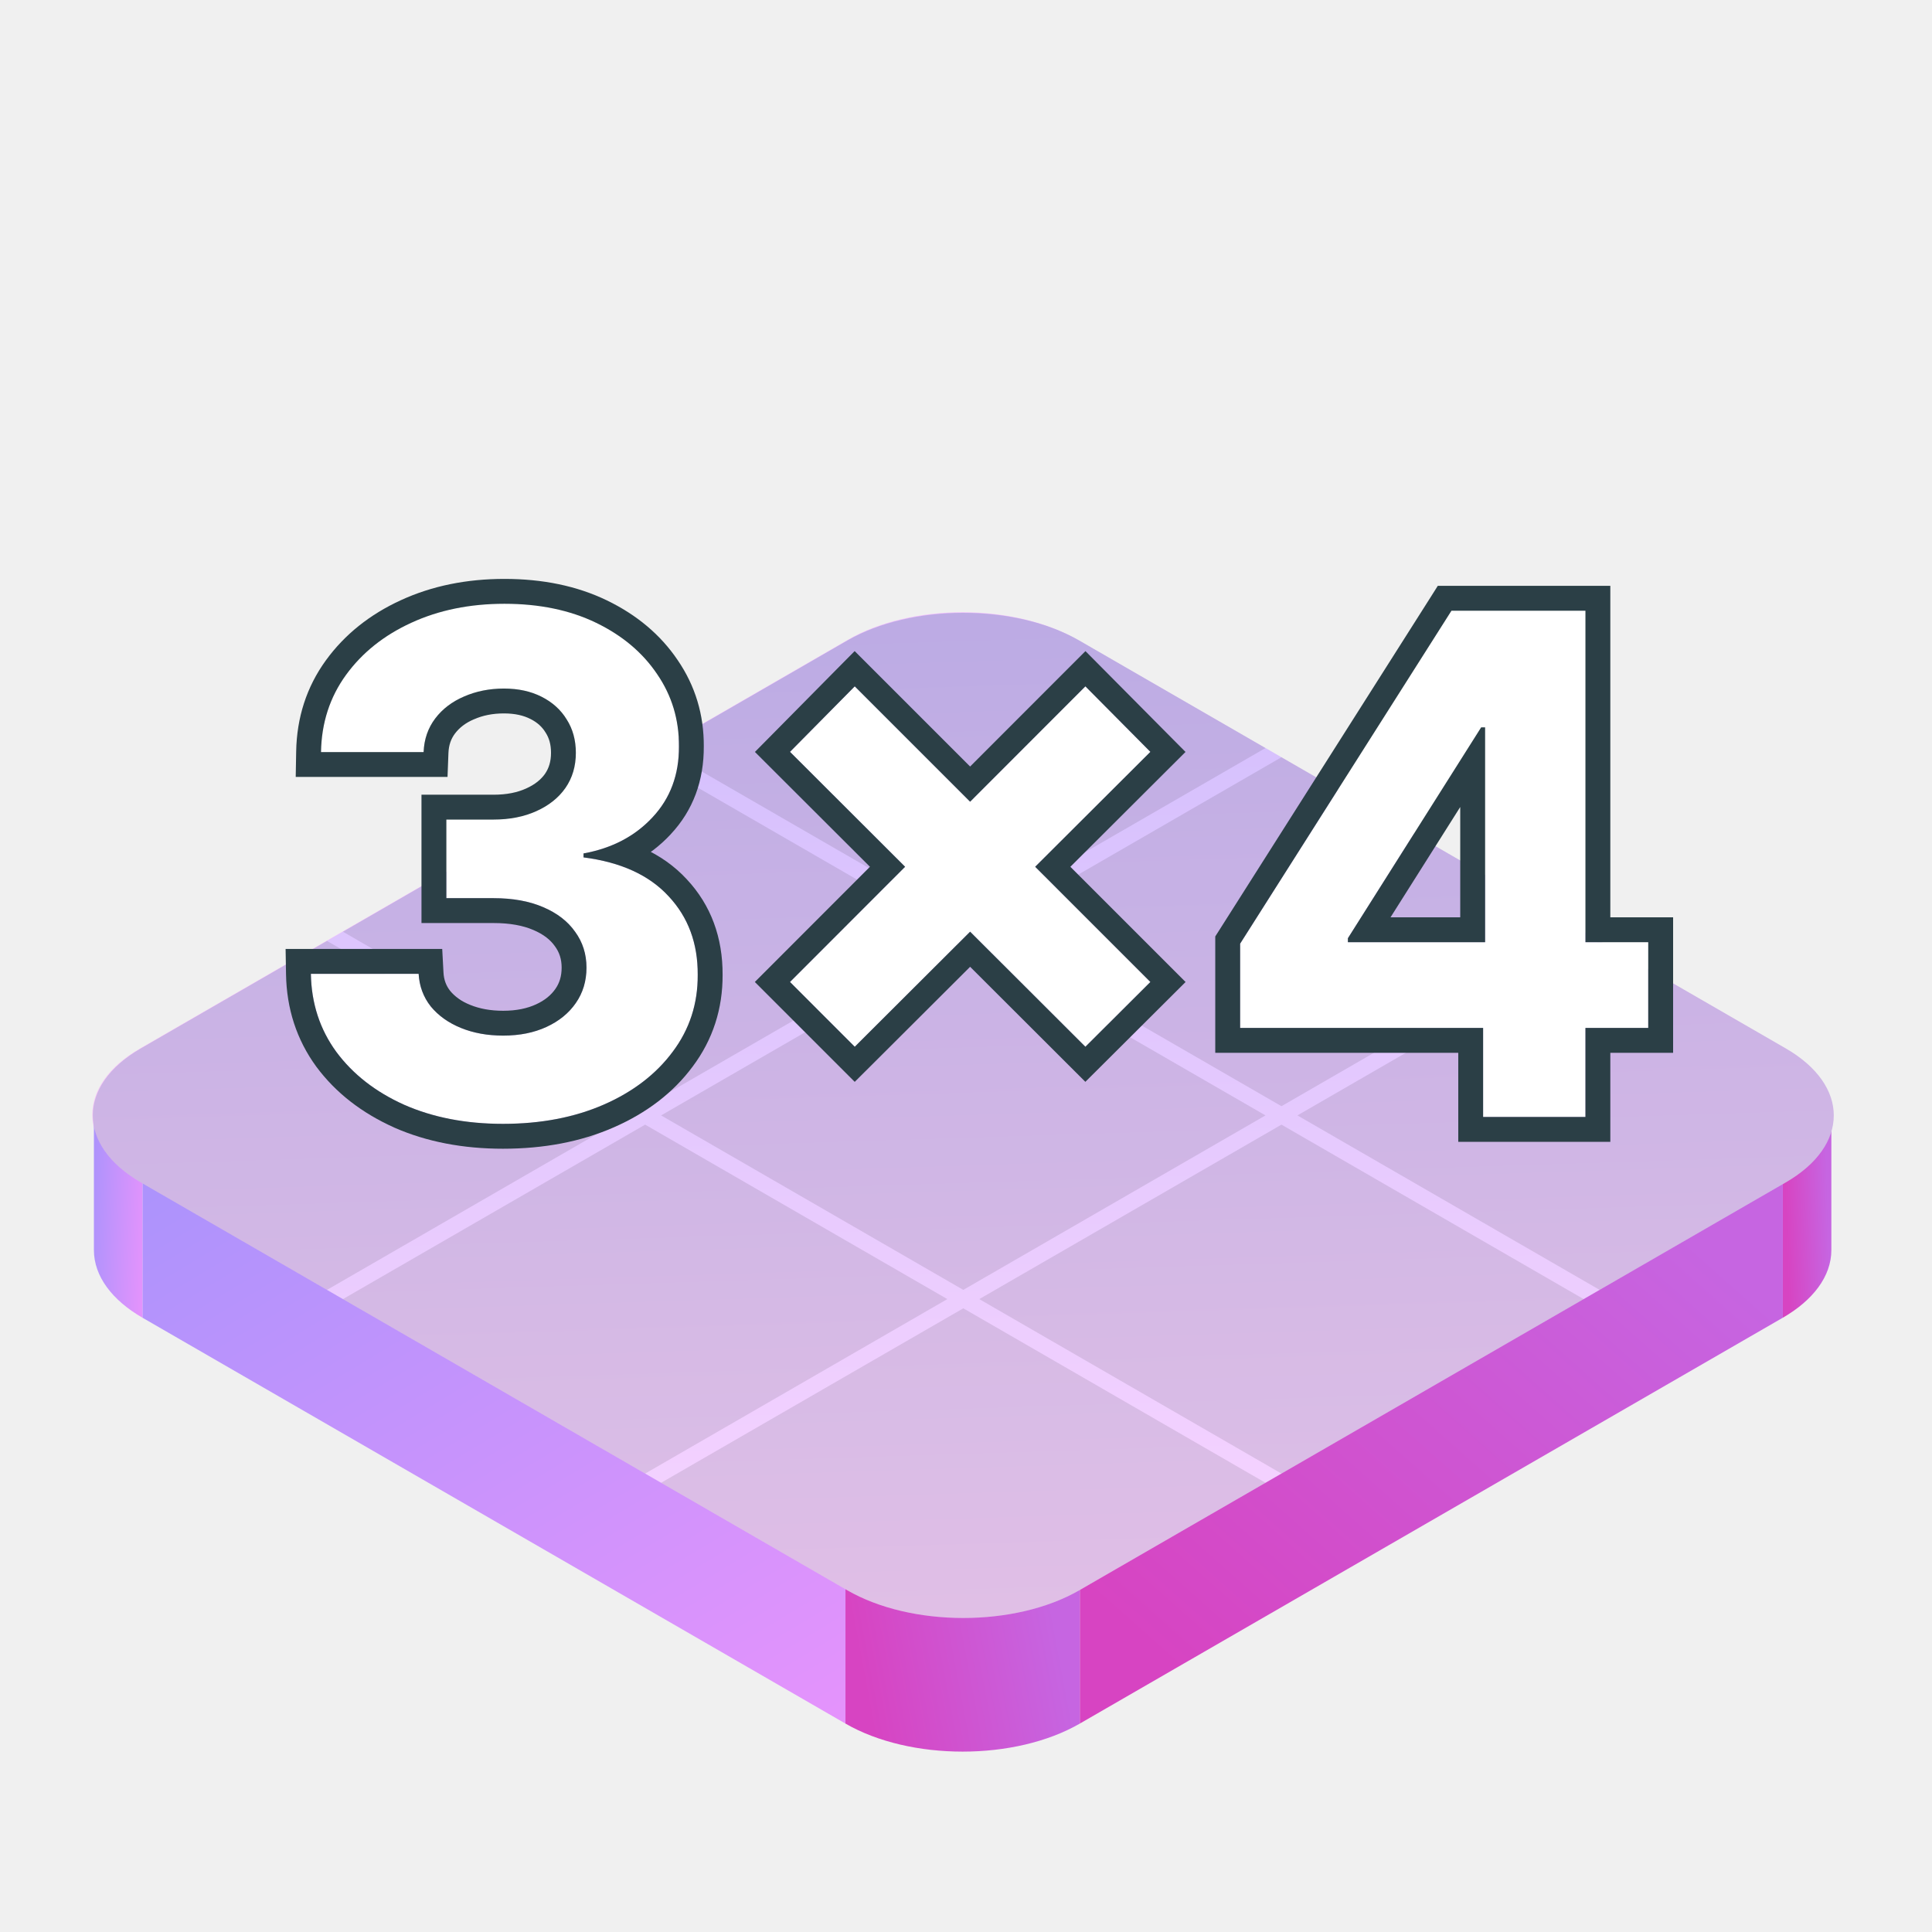
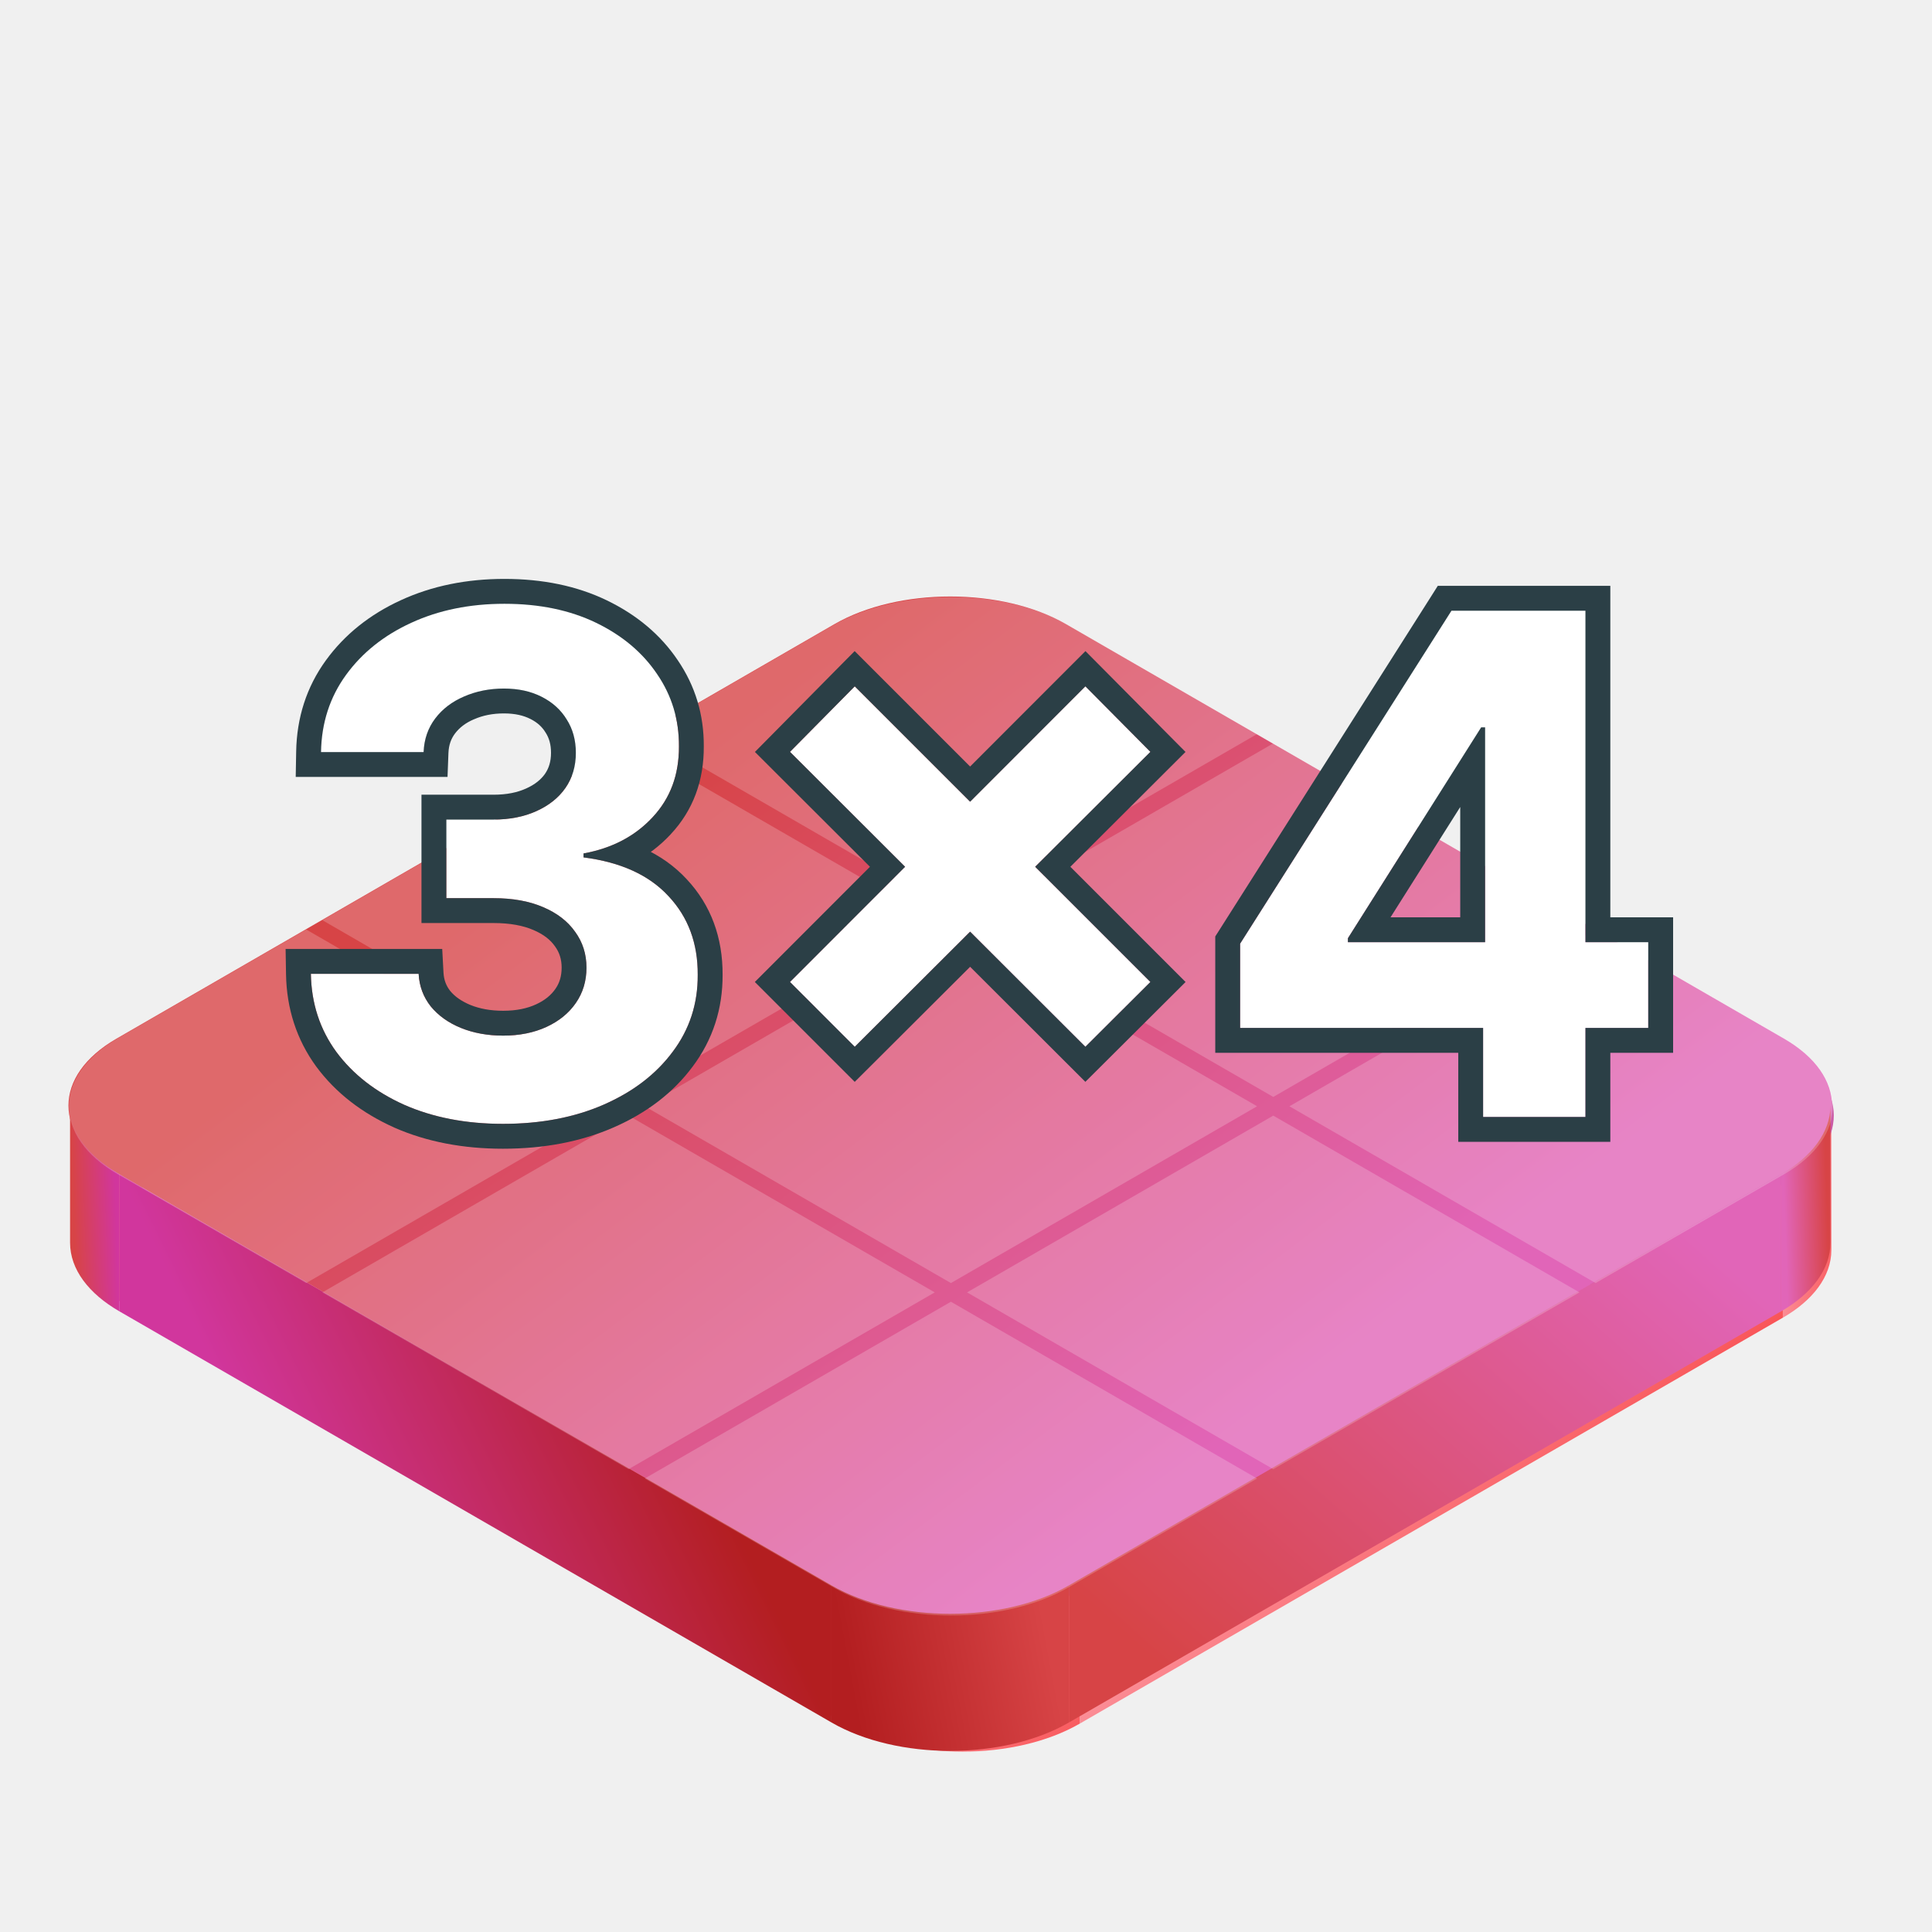
<svg xmlns="http://www.w3.org/2000/svg" width="64" height="64" viewBox="0 0 64 64" fill="none">
  <rect width="35.855" height="35.855" rx="4.378" transform="matrix(0.866025 0.5 -0.866025 0.5 31.8887 19)" fill="url(#paint0_linear_2025_1174)" />
  <rect width="26.891" height="4.482" transform="matrix(0.866025 0.5 0 1 4.71851 39.1685)" fill="url(#paint1_linear_2025_1174)" />
  <rect width="26.891" height="4.482" transform="matrix(0.866025 -0.5 0 1 35.7698 52.6143)" fill="url(#paint2_linear_2025_1174)" />
  <path d="M3.111 36.928C3.111 37.803 3.725 38.595 4.719 39.169V43.651C3.725 43.077 3.111 42.285 3.111 41.41V36.928Z" fill="url(#paint3_linear_2025_1174)" />
  <path d="M28.007 52.614C30.151 53.852 33.626 53.852 35.77 52.614V57.096C33.626 58.334 30.151 58.334 28.007 57.096V52.614Z" fill="url(#paint4_linear_2025_1174)" />
  <path d="M60.666 36.928C60.666 37.803 60.052 38.595 59.059 39.169V43.651C60.052 43.077 60.666 42.285 60.666 41.41V36.928Z" fill="url(#paint5_linear_2025_1174)" />
  <g clip-path="url(#clip0_2025_1174)">
    <rect width="35.899" height="35.899" rx="4.442" transform="matrix(0.866025 0.5 -0.866025 0.5 31.9104 19)" fill="url(#paint6_linear_2025_1174)" />
    <rect width="11.559" height="11.559" transform="matrix(0.866025 0.5 -0.866025 0.5 31.9104 19)" fill="black" fill-opacity="0.1" />
    <rect width="11.559" height="11.559" transform="matrix(0.866025 0.5 -0.866025 0.5 21.3711 25.085)" fill="black" fill-opacity="0.1" />
    <rect width="11.559" height="11.559" transform="matrix(0.866025 0.5 -0.866025 0.5 21.3711 37.2549)" fill="black" fill-opacity="0.1" />
    <rect width="11.559" height="11.559" transform="matrix(0.866025 0.5 -0.866025 0.5 42.45 25.085)" fill="black" fill-opacity="0.1" />
    <rect width="11.559" height="11.559" transform="matrix(0.866025 0.5 -0.866025 0.5 42.45 37.2549)" fill="black" fill-opacity="0.1" />
    <rect width="11.559" height="11.559" transform="matrix(0.866025 0.5 -0.866025 0.5 52.9893 31.1699)" fill="black" fill-opacity="0.1" />
    <rect width="11.559" height="11.559" transform="matrix(0.866025 0.5 -0.866025 0.5 10.8315 31.1699)" fill="black" fill-opacity="0.1" />
    <rect width="11.559" height="11.559" transform="matrix(0.866025 0.5 -0.866025 0.5 31.9104 43.3398)" fill="black" fill-opacity="0.1" />
    <rect width="11.559" height="11.559" transform="matrix(0.866025 0.5 -0.866025 0.5 31.9104 31.1699)" fill="black" fill-opacity="0.1" />
  </g>
-   <mask id="path-17-outside-1_2025_1174" maskUnits="userSpaceOnUse" x="9" y="19" width="47" height="20" fill="black">
+   <rect width="36.328" height="36.328" rx="4.436" transform="matrix(0.866025 0.5 -0.866025 0.5 31.478 18.4604)" fill="url(#paint7_linear_2025_1174)" />
+   <rect width="27.246" height="4.541" transform="matrix(0.866025 0.5 0 1 3.94922 38.8955)" fill="url(#paint8_linear_2025_1174)" />
+   <rect width="27.246" height="4.541" transform="matrix(0.866025 -0.5 0 1 35.4104 52.5186)" fill="url(#paint9_linear_2025_1174)" />
+   <path d="M2.321 36.625C2.321 37.512 2.943 38.314 3.95 38.895V43.437C2.943 42.855 2.321 42.053 2.321 41.166V36.625Z" fill="url(#paint10_linear_2025_1174)" />
+   <path d="M27.545 52.519C29.717 53.773 33.239 53.773 35.41 52.519V57.06C33.239 58.314 29.717 58.314 27.545 57.06V52.519Z" fill="url(#paint11_linear_2025_1174)" />
+   <path d="M60.636 36.625C60.636 37.512 60.013 38.314 59.007 38.895V43.437C60.013 42.855 60.636 42.053 60.636 41.166V36.625Z" fill="url(#paint12_linear_2025_1174)" />
+   <g clip-path="url(#clip1_2025_1174)">
+     <rect width="11.712" height="11.712" transform="matrix(0.866025 0.5 -0.866025 0.5 31.5 18.4604)" fill="white" fill-opacity="0.2" />
+     <rect width="11.712" height="11.712" transform="matrix(0.866025 0.5 -0.866025 0.5 20.8213 24.626)" fill="white" fill-opacity="0.2" />
+     <rect width="11.712" height="11.712" transform="matrix(0.866025 0.5 -0.866025 0.5 20.8215 36.9561)" fill="white" fill-opacity="0.2" />
+     <rect width="11.712" height="11.712" transform="matrix(0.866025 0.5 -0.866025 0.5 42.1785 24.6255)" fill="white" fill-opacity="0.2" />
+     <rect width="11.712" height="11.712" transform="matrix(0.866025 0.5 -0.866025 0.5 42.1785 36.9561)" fill="white" fill-opacity="0.2" />
+     <rect width="11.712" height="11.712" transform="matrix(0.866025 0.5 -0.866025 0.5 52.8569 30.791)" fill="white" fill-opacity="0.2" />
+     <rect width="11.712" height="11.712" transform="matrix(0.866025 0.5 -0.866025 0.5 10.1428 30.791)" fill="white" fill-opacity="0.2" />
+     <rect width="11.712" height="11.712" transform="matrix(0.866025 0.5 -0.866025 0.5 31.5 43.1216)" fill="white" fill-opacity="0.2" />
+     <rect width="11.712" height="11.712" transform="matrix(0.866025 0.5 -0.866025 0.5 31.5 30.791)" fill="white" fill-opacity="0.2" />
+   </g>
+   <mask id="path-33-outside-1_2025_1174" maskUnits="userSpaceOnUse" x="9" y="19" width="47" height="20" fill="black">
    <rect fill="white" x="9" y="19" width="47" height="20" />
    <path d="M16.661 37.229C15.438 37.229 14.349 37.019 13.393 36.599C12.444 36.173 11.693 35.589 11.142 34.846C10.596 34.099 10.315 33.236 10.298 32.259H13.868C13.89 32.668 14.024 33.029 14.27 33.34C14.521 33.645 14.854 33.883 15.269 34.052C15.684 34.221 16.15 34.306 16.669 34.306C17.209 34.306 17.687 34.21 18.102 34.019C18.517 33.828 18.842 33.564 19.076 33.225C19.311 32.887 19.428 32.496 19.428 32.054C19.428 31.607 19.303 31.211 19.052 30.867C18.806 30.517 18.451 30.244 17.987 30.048C17.529 29.851 16.983 29.753 16.349 29.753H14.786V27.149H16.349C16.884 27.149 17.357 27.056 17.766 26.871C18.181 26.685 18.503 26.429 18.732 26.101C18.962 25.768 19.076 25.381 19.076 24.938C19.076 24.518 18.975 24.149 18.773 23.833C18.577 23.511 18.298 23.26 17.938 23.079C17.583 22.899 17.168 22.809 16.694 22.809C16.213 22.809 15.774 22.897 15.375 23.071C14.977 23.241 14.657 23.483 14.417 23.8C14.177 24.117 14.049 24.488 14.032 24.914H10.634C10.65 23.948 10.926 23.096 11.461 22.359C11.996 21.622 12.717 21.046 13.623 20.631C14.534 20.211 15.563 20.001 16.71 20.001C17.867 20.001 18.88 20.211 19.748 20.631C20.616 21.052 21.29 21.619 21.77 22.334C22.256 23.044 22.496 23.841 22.491 24.725C22.496 25.664 22.204 26.448 21.615 27.076C21.031 27.703 20.269 28.102 19.33 28.271V28.402C20.564 28.56 21.503 28.989 22.147 29.688C22.797 30.381 23.119 31.249 23.113 32.292C23.119 33.247 22.843 34.096 22.286 34.838C21.735 35.581 20.973 36.165 20.002 36.591C19.03 37.016 17.916 37.229 16.661 37.229ZM35.955 34.675L26.17 24.906L28.315 22.736L38.108 32.529L35.955 34.675ZM28.315 34.675L26.17 32.529L35.955 22.736L38.108 24.906L28.315 34.675ZM41.081 34.052V31.26L48.082 20.23H50.489V24.095H49.065L44.651 31.08V31.211H54.6V34.052H41.081ZM49.13 37V33.2L49.196 31.964V20.23H52.52V37H49.13Z" />
  </mask>
  <path d="M16.661 37.229C15.438 37.229 14.349 37.019 13.393 36.599C12.444 36.173 11.693 35.589 11.142 34.846C10.596 34.099 10.315 33.236 10.298 32.259H13.868C13.89 32.668 14.024 33.029 14.27 33.34C14.521 33.645 14.854 33.883 15.269 34.052C15.684 34.221 16.15 34.306 16.669 34.306C17.209 34.306 17.687 34.21 18.102 34.019C18.517 33.828 18.842 33.564 19.076 33.225C19.311 32.887 19.428 32.496 19.428 32.054C19.428 31.607 19.303 31.211 19.052 30.867C18.806 30.517 18.451 30.244 17.987 30.048C17.529 29.851 16.983 29.753 16.349 29.753H14.786V27.149H16.349C16.884 27.149 17.357 27.056 17.766 26.871C18.181 26.685 18.503 26.429 18.732 26.101C18.962 25.768 19.076 25.381 19.076 24.938C19.076 24.518 18.975 24.149 18.773 23.833C18.577 23.511 18.298 23.26 17.938 23.079C17.583 22.899 17.168 22.809 16.694 22.809C16.213 22.809 15.774 22.897 15.375 23.071C14.977 23.241 14.657 23.483 14.417 23.8C14.177 24.117 14.049 24.488 14.032 24.914H10.634C10.65 23.948 10.926 23.096 11.461 22.359C11.996 21.622 12.717 21.046 13.623 20.631C14.534 20.211 15.563 20.001 16.71 20.001C17.867 20.001 18.88 20.211 19.748 20.631C20.616 21.052 21.29 21.619 21.77 22.334C22.256 23.044 22.496 23.841 22.491 24.725C22.496 25.664 22.204 26.448 21.615 27.076C21.031 27.703 20.269 28.102 19.33 28.271V28.402C20.564 28.56 21.503 28.989 22.147 29.688C22.797 30.381 23.119 31.249 23.113 32.292C23.119 33.247 22.843 34.096 22.286 34.838C21.735 35.581 20.973 36.165 20.002 36.591C19.03 37.016 17.916 37.229 16.661 37.229ZM35.955 34.675L26.17 24.906L28.315 22.736L38.108 32.529L35.955 34.675ZM28.315 34.675L26.17 32.529L35.955 22.736L38.108 24.906L28.315 34.675ZM41.081 34.052V31.26L48.082 20.23H50.489V24.095H49.065L44.651 31.08V31.211H54.6V34.052H41.081ZM49.13 37V33.2L49.196 31.964V20.23H52.52V37H49.13Z" fill="white" />
-   <path d="M13.393 36.599L13.057 37.35L13.062 37.353L13.393 36.599ZM11.142 34.846L10.476 35.332L10.48 35.337L11.142 34.846ZM10.298 32.259V31.435H9.461L9.475 32.273L10.298 32.259ZM13.868 32.259L14.691 32.215L14.649 31.435H13.868V32.259ZM14.27 33.34L13.623 33.85L13.628 33.856L13.633 33.862L14.27 33.34ZM15.269 34.052L14.958 34.815L14.958 34.815L15.269 34.052ZM18.102 34.019L17.757 33.271L17.757 33.271L18.102 34.019ZM19.076 33.225L19.753 33.694L19.753 33.694L19.076 33.225ZM19.052 30.867L18.378 31.34L18.382 31.346L18.387 31.352L19.052 30.867ZM17.987 30.048L17.663 30.805L17.666 30.806L17.987 30.048ZM14.786 29.753H13.962V30.577H14.786V29.753ZM14.786 27.149V26.326H13.962V27.149H14.786ZM17.766 26.871L17.43 26.119L17.426 26.121L17.766 26.871ZM18.732 26.101L19.407 26.573L19.411 26.568L18.732 26.101ZM18.773 23.833L18.07 24.262L18.075 24.269L18.079 24.276L18.773 23.833ZM17.938 23.079L17.565 23.814L17.57 23.816L17.938 23.079ZM15.375 23.071L15.697 23.829L15.706 23.826L15.375 23.071ZM14.417 23.8L15.073 24.298L15.073 24.298L14.417 23.8ZM14.032 24.914V25.737H14.825L14.855 24.945L14.032 24.914ZM10.634 24.914L9.811 24.9L9.796 25.737H10.634V24.914ZM11.461 22.359L12.127 22.843L12.127 22.843L11.461 22.359ZM13.623 20.631L13.966 21.38L13.968 21.379L13.623 20.631ZM19.748 20.631L20.107 19.89L20.107 19.89L19.748 20.631ZM21.77 22.334L21.087 22.794L21.091 22.8L21.77 22.334ZM22.491 24.725L21.667 24.72L21.667 24.73L22.491 24.725ZM21.615 27.076L21.014 26.512L21.012 26.515L21.615 27.076ZM19.33 28.271L19.184 27.461L18.507 27.583V28.271H19.33ZM19.33 28.402H18.507V29.127L19.225 29.219L19.33 28.402ZM22.147 29.688L21.541 30.246L21.546 30.251L22.147 29.688ZM23.113 32.292L22.29 32.287L22.29 32.296L23.113 32.292ZM22.286 34.838L21.627 34.344L21.625 34.347L22.286 34.838ZM20.002 36.591L19.671 35.836L19.671 35.836L20.002 36.591ZM16.661 37.229V36.406C15.533 36.406 14.56 36.212 13.725 35.845L13.393 36.599L13.062 37.353C14.138 37.826 15.343 38.053 16.661 38.053V37.229ZM13.393 36.599L13.73 35.847C12.893 35.472 12.26 34.971 11.803 34.355L11.142 34.846L10.48 35.337C11.126 36.207 11.995 36.874 13.057 37.35L13.393 36.599ZM11.142 34.846L11.807 34.361C11.367 33.758 11.135 33.062 11.122 32.245L10.298 32.259L9.475 32.273C9.494 33.41 9.825 34.439 10.476 35.332L11.142 34.846ZM10.298 32.259V33.082H13.868V32.259V31.435H10.298V32.259ZM13.868 32.259L13.046 32.303C13.077 32.876 13.268 33.401 13.623 33.85L14.27 33.34L14.916 32.829C14.78 32.657 14.704 32.461 14.691 32.215L13.868 32.259ZM14.27 33.34L13.633 33.862C13.982 34.287 14.433 34.601 14.958 34.815L15.269 34.052L15.58 33.29C15.274 33.165 15.059 33.004 14.906 32.817L14.27 33.34ZM15.269 34.052L14.958 34.815C15.486 35.03 16.06 35.13 16.669 35.13V34.306V33.483C16.24 33.483 15.882 33.413 15.58 33.29L15.269 34.052ZM16.669 34.306V35.13C17.307 35.13 17.905 35.017 18.446 34.767L18.102 34.019L17.757 33.271C17.468 33.404 17.112 33.483 16.669 33.483V34.306ZM18.102 34.019L18.446 34.767C18.98 34.522 19.425 34.167 19.753 33.694L19.076 33.225L18.4 32.756C18.258 32.961 18.054 33.135 17.757 33.271L18.102 34.019ZM19.076 33.225L19.753 33.694C20.09 33.208 20.252 32.651 20.252 32.054H19.428H18.605C18.605 32.342 18.532 32.566 18.4 32.756L19.076 33.225ZM19.428 32.054H20.252C20.252 31.441 20.076 30.874 19.717 30.381L19.052 30.867L18.387 31.352C18.529 31.548 18.605 31.772 18.605 32.054H19.428ZM19.052 30.867L19.725 30.393C19.376 29.897 18.888 29.535 18.308 29.29L17.987 30.048L17.666 30.806C18.014 30.954 18.236 31.138 18.378 31.34L19.052 30.867ZM17.987 30.048L18.312 29.291C17.727 29.04 17.065 28.93 16.349 28.93V29.753V30.577C16.9 30.577 17.33 30.662 17.663 30.805L17.987 30.048ZM16.349 29.753V28.93H14.786V29.753V30.577H16.349V29.753ZM14.786 29.753H15.609V27.149H14.786H13.962V29.753H14.786ZM14.786 27.149V27.973H16.349V27.149V26.326H14.786V27.149ZM16.349 27.149V27.973C16.98 27.973 17.572 27.863 18.106 27.621L17.766 26.871L17.426 26.121C17.142 26.25 16.789 26.326 16.349 26.326V27.149ZM17.766 26.871L18.102 27.623C18.634 27.385 19.081 27.039 19.407 26.573L18.732 26.101L18.058 25.629C17.925 25.818 17.728 25.986 17.43 26.119L17.766 26.871ZM18.732 26.101L19.411 26.568C19.743 26.085 19.9 25.531 19.9 24.938H19.076H18.253C18.253 25.23 18.18 25.451 18.054 25.634L18.732 26.101ZM19.076 24.938H19.9C19.9 24.38 19.764 23.854 19.468 23.39L18.773 23.833L18.079 24.276C18.187 24.445 18.253 24.656 18.253 24.938H19.076ZM18.773 23.833L19.476 23.404C19.194 22.941 18.795 22.587 18.306 22.343L17.938 23.079L17.57 23.816C17.802 23.932 17.96 24.081 18.07 24.262L18.773 23.833ZM17.938 23.079L18.311 22.345C17.82 22.096 17.273 21.986 16.694 21.986V22.809V23.633C17.064 23.633 17.346 23.703 17.565 23.814L17.938 23.079ZM16.694 22.809V21.986C16.111 21.986 15.558 22.092 15.044 22.317L15.375 23.071L15.706 23.826C15.99 23.701 16.315 23.633 16.694 23.633V22.809ZM15.375 23.071L15.053 22.313C14.535 22.534 14.096 22.861 13.761 23.302L14.417 23.8L15.073 24.298C15.219 24.106 15.418 23.948 15.697 23.829L15.375 23.071ZM14.417 23.8L13.761 23.302C13.411 23.764 13.232 24.3 13.209 24.882L14.032 24.914L14.855 24.945C14.866 24.676 14.943 24.47 15.073 24.298L14.417 23.8ZM14.032 24.914V24.09H10.634V24.914V25.737H14.032V24.914ZM10.634 24.914L11.457 24.928C11.471 24.12 11.698 23.434 12.127 22.843L11.461 22.359L10.795 21.875C10.154 22.758 9.83 23.776 9.811 24.9L10.634 24.914ZM11.461 22.359L12.127 22.843C12.571 22.231 13.176 21.742 13.966 21.38L13.623 20.631L13.28 19.882C12.257 20.351 11.421 21.013 10.795 21.875L11.461 22.359ZM13.623 20.631L13.968 21.379C14.757 21.015 15.666 20.824 16.71 20.824V20.001V19.177C15.461 19.177 14.312 19.407 13.278 19.883L13.623 20.631ZM16.71 20.001V20.824C17.767 20.824 18.653 21.016 19.389 21.372L19.748 20.631L20.107 19.89C19.107 19.406 17.967 19.177 16.71 19.177V20.001ZM19.748 20.631L19.389 21.372C20.142 21.737 20.697 22.213 21.087 22.794L21.77 22.334L22.454 21.875C21.883 21.025 21.09 20.366 20.107 19.89L19.748 20.631ZM21.77 22.334L21.091 22.8C21.479 23.367 21.672 23.999 21.667 24.72L22.491 24.725L23.314 24.73C23.321 23.683 23.033 22.721 22.45 21.869L21.77 22.334ZM22.491 24.725L21.667 24.73C21.672 25.479 21.446 26.052 21.014 26.512L21.615 27.076L22.215 27.639C22.963 26.843 23.321 25.85 23.314 24.721L22.491 24.725ZM21.615 27.076L21.012 26.515C20.563 26.997 19.968 27.319 19.184 27.461L19.33 28.271L19.476 29.081C20.57 28.884 21.499 28.409 22.218 27.637L21.615 27.076ZM19.33 28.271H18.507V28.402H19.33H20.154V28.271H19.33ZM19.33 28.402L19.225 29.219C20.327 29.36 21.065 29.729 21.541 30.246L22.147 29.688L22.753 29.13C21.941 28.249 20.801 27.761 19.435 27.585L19.33 28.402ZM22.147 29.688L21.546 30.251C22.037 30.775 22.294 31.433 22.29 32.287L23.113 32.292L23.937 32.296C23.943 31.065 23.556 29.987 22.748 29.125L22.147 29.688ZM23.113 32.292L22.29 32.296C22.294 33.078 22.073 33.75 21.627 34.344L22.286 34.838L22.945 35.332C23.613 34.442 23.943 33.416 23.937 32.287L23.113 32.292ZM22.286 34.838L21.625 34.347C21.171 34.959 20.531 35.459 19.671 35.836L20.002 36.591L20.332 37.345C21.416 36.87 22.299 36.203 22.947 35.329L22.286 34.838ZM20.002 36.591L19.671 35.836C18.821 36.209 17.823 36.406 16.661 36.406V37.229V38.053C18.009 38.053 19.239 37.824 20.332 37.345L20.002 36.591ZM35.955 34.675L35.373 35.257L35.954 35.837L36.536 35.258L35.955 34.675ZM26.17 24.906L25.584 24.327L25.008 24.909L25.588 25.488L26.17 24.906ZM28.315 22.736L28.897 22.153L28.312 21.568L27.729 22.157L28.315 22.736ZM38.108 32.529L38.69 33.112L39.274 32.53L38.691 31.947L38.108 32.529ZM28.315 34.675L27.733 35.257L28.314 35.838L28.897 35.258L28.315 34.675ZM26.17 32.529L25.587 31.947L25.005 32.529L25.587 33.111L26.17 32.529ZM35.955 22.736L36.539 22.155L35.957 21.569L35.372 22.154L35.955 22.736ZM38.108 24.906L38.69 25.489L39.272 24.909L38.693 24.326L38.108 24.906ZM35.955 34.675L36.537 34.092L26.751 24.323L26.17 24.906L25.588 25.488L35.373 35.257L35.955 34.675ZM26.17 24.906L26.755 25.485L28.901 23.315L28.315 22.736L27.729 22.157L25.584 24.327L26.17 24.906ZM28.315 22.736L27.733 23.318L37.526 33.111L38.108 32.529L38.691 31.947L28.897 22.153L28.315 22.736ZM38.108 32.529L37.527 31.946L35.374 34.091L35.955 34.675L36.536 35.258L38.69 33.112L38.108 32.529ZM28.315 34.675L28.897 34.092L26.752 31.947L26.17 32.529L25.587 33.111L27.733 35.257L28.315 34.675ZM26.17 32.529L26.752 33.111L36.537 23.318L35.955 22.736L35.372 22.154L25.587 31.947L26.17 32.529ZM35.955 22.736L35.37 23.316L37.524 25.486L38.108 24.906L38.693 24.326L36.539 22.155L35.955 22.736ZM38.108 24.906L37.527 24.323L27.733 34.091L28.315 34.675L28.897 35.258L38.69 25.489L38.108 24.906ZM41.081 34.052H40.257V34.876H41.081V34.052ZM41.081 31.26L40.386 30.819L40.257 31.021V31.26H41.081ZM48.082 20.23V19.406H47.629L47.387 19.789L48.082 20.23ZM50.489 20.23H51.313V19.406H50.489V20.23ZM50.489 24.095V24.918H51.313V24.095H50.489ZM49.065 24.095V23.271H48.611L48.368 23.655L49.065 24.095ZM44.651 31.08L43.955 30.64L43.828 30.841V31.08H44.651ZM44.651 31.211H43.828V32.034H44.651V31.211ZM54.6 31.211H55.424V30.387H54.6V31.211ZM54.6 34.052V34.876H55.424V34.052H54.6ZM49.13 37H48.307V37.824H49.13V37ZM49.13 33.2L48.308 33.157L48.307 33.179V33.2H49.13ZM49.196 31.964L50.018 32.008L50.019 31.986V31.964H49.196ZM49.196 20.23V19.406H48.372V20.23H49.196ZM52.52 20.23H53.344V19.406H52.52V20.23ZM52.52 37V37.824H53.344V37H52.52ZM41.081 34.052H41.904V31.26H41.081H40.257V34.052H41.081ZM41.081 31.26L41.776 31.701L48.777 20.671L48.082 20.23L47.387 19.789L40.386 30.819L41.081 31.26ZM48.082 20.23V21.053H50.489V20.23V19.406H48.082V20.23ZM50.489 20.23H49.666V24.095H50.489H51.313V20.23H50.489ZM50.489 24.095V23.271H49.065V24.095V24.918H50.489V24.095ZM49.065 24.095L48.368 23.655L43.955 30.64L44.651 31.08L45.347 31.52L49.761 24.535L49.065 24.095ZM44.651 31.08H43.828V31.211H44.651H45.475V31.08H44.651ZM44.651 31.211V32.034H54.6V31.211V30.387H44.651V31.211ZM54.6 31.211H53.777V34.052H54.6H55.424V31.211H54.6ZM54.6 34.052V33.229H41.081V34.052V34.876H54.6V34.052ZM49.13 37H49.954V33.2H49.13H48.307V37H49.13ZM49.13 33.2L49.953 33.244L50.018 32.008L49.196 31.964L48.373 31.921L48.308 33.157L49.13 33.2ZM49.196 31.964H50.019V20.23H49.196H48.372V31.964H49.196ZM49.196 20.23V21.053H52.52V20.23V19.406H49.196V20.23ZM52.52 20.23H51.697V37H52.52H53.344V20.23H52.52ZM52.52 37V36.176H49.13V37V37.824H52.52V37Z" fill="#2B3F46" mask="url(#path-17-outside-1_2025_1174)" />
+   <path d="M13.393 36.599L13.057 37.35L13.062 37.353L13.393 36.599ZM11.142 34.846L10.476 35.332L10.48 35.337L11.142 34.846ZM10.298 32.259V31.435H9.461L9.475 32.273L10.298 32.259ZM13.868 32.259L14.691 32.215L14.649 31.435H13.868V32.259ZM14.27 33.34L13.623 33.85L13.628 33.856L13.633 33.862L14.27 33.34ZM15.269 34.052L14.958 34.815L14.958 34.815L15.269 34.052ZM18.102 34.019L17.757 33.271L17.757 33.271L18.102 34.019ZM19.076 33.225L19.753 33.694L19.753 33.694L19.076 33.225ZM19.052 30.867L18.378 31.34L18.382 31.346L18.387 31.352L19.052 30.867ZM17.987 30.048L17.663 30.805L17.666 30.806L17.987 30.048ZM14.786 29.753H13.962V30.577H14.786V29.753ZM14.786 27.149V26.326H13.962V27.149H14.786ZM17.766 26.871L17.43 26.119L17.426 26.121L17.766 26.871ZM18.732 26.101L19.407 26.573L19.411 26.568L18.732 26.101ZM18.773 23.833L18.07 24.262L18.075 24.269L18.079 24.276L18.773 23.833ZM17.938 23.079L17.565 23.814L17.57 23.816L17.938 23.079ZM15.375 23.071L15.697 23.829L15.706 23.826L15.375 23.071ZM14.417 23.8L15.073 24.298L15.073 24.298L14.417 23.8ZM14.032 24.914V25.737H14.825L14.855 24.945L14.032 24.914ZM10.634 24.914L9.811 24.9L9.796 25.737H10.634V24.914ZM11.461 22.359L12.127 22.843L12.127 22.843L11.461 22.359ZM13.623 20.631L13.966 21.38L13.968 21.379L13.623 20.631ZM19.748 20.631L20.107 19.89L20.107 19.89L19.748 20.631ZM21.77 22.334L21.087 22.794L21.091 22.8L21.77 22.334ZM22.491 24.725L21.667 24.72L21.667 24.73L22.491 24.725ZM21.615 27.076L21.014 26.512L21.012 26.515L21.615 27.076ZM19.33 28.271L19.184 27.461L18.507 27.583V28.271H19.33ZM19.33 28.402H18.507V29.127L19.225 29.219L19.33 28.402ZM22.147 29.688L21.541 30.246L21.546 30.251L22.147 29.688ZM23.113 32.292L22.29 32.287L22.29 32.296L23.113 32.292ZM22.286 34.838L21.627 34.344L21.625 34.347L22.286 34.838ZM20.002 36.591L19.671 35.836L19.671 35.836L20.002 36.591ZM16.661 37.229V36.406C15.533 36.406 14.56 36.212 13.725 35.845L13.393 36.599L13.062 37.353C14.138 37.826 15.343 38.053 16.661 38.053V37.229ZM13.393 36.599L13.73 35.847C12.893 35.472 12.26 34.971 11.803 34.355L11.142 34.846L10.48 35.337C11.126 36.207 11.995 36.874 13.057 37.35L13.393 36.599ZM11.142 34.846L11.807 34.361C11.367 33.758 11.135 33.062 11.122 32.245L10.298 32.259L9.475 32.273C9.494 33.41 9.825 34.439 10.476 35.332L11.142 34.846ZM10.298 32.259V33.082H13.868V32.259V31.435H10.298V32.259ZM13.868 32.259L13.046 32.303C13.077 32.876 13.268 33.401 13.623 33.85L14.27 33.34L14.916 32.829C14.78 32.657 14.704 32.461 14.691 32.215L13.868 32.259ZM14.27 33.34L13.633 33.862C13.982 34.287 14.433 34.601 14.958 34.815L15.269 34.052L15.58 33.29C15.274 33.165 15.059 33.004 14.906 32.817L14.27 33.34ZM15.269 34.052L14.958 34.815C15.486 35.03 16.06 35.13 16.669 35.13V34.306V33.483C16.24 33.483 15.882 33.413 15.58 33.29L15.269 34.052ZM16.669 34.306V35.13C17.307 35.13 17.905 35.017 18.446 34.767L18.102 34.019L17.757 33.271C17.468 33.404 17.112 33.483 16.669 33.483V34.306ZM18.102 34.019L18.446 34.767C18.98 34.522 19.425 34.167 19.753 33.694L19.076 33.225L18.4 32.756C18.258 32.961 18.054 33.135 17.757 33.271L18.102 34.019ZM19.076 33.225L19.753 33.694C20.09 33.208 20.252 32.651 20.252 32.054H19.428H18.605C18.605 32.342 18.532 32.566 18.4 32.756L19.076 33.225ZM19.428 32.054H20.252C20.252 31.441 20.076 30.874 19.717 30.381L19.052 30.867L18.387 31.352C18.529 31.548 18.605 31.772 18.605 32.054H19.428ZM19.052 30.867L19.725 30.393C19.376 29.897 18.888 29.535 18.308 29.29L17.987 30.048L17.666 30.806C18.014 30.954 18.236 31.138 18.378 31.34L19.052 30.867ZM17.987 30.048L18.312 29.291C17.727 29.04 17.065 28.93 16.349 28.93V29.753V30.577C16.9 30.577 17.33 30.662 17.663 30.805L17.987 30.048ZM16.349 29.753V28.93H14.786V29.753V30.577H16.349V29.753ZM14.786 29.753H15.609V27.149H14.786H13.962V29.753H14.786ZM14.786 27.149V27.973H16.349V27.149V26.326H14.786V27.149ZM16.349 27.149V27.973C16.98 27.973 17.572 27.863 18.106 27.621L17.766 26.871L17.426 26.121C17.142 26.25 16.789 26.326 16.349 26.326V27.149ZM17.766 26.871L18.102 27.623C18.634 27.385 19.081 27.039 19.407 26.573L18.732 26.101L18.058 25.629C17.925 25.818 17.728 25.986 17.43 26.119L17.766 26.871ZM18.732 26.101L19.411 26.568C19.743 26.085 19.9 25.531 19.9 24.938H19.076H18.253C18.253 25.23 18.18 25.451 18.054 25.634L18.732 26.101ZM19.076 24.938H19.9C19.9 24.38 19.764 23.854 19.468 23.39L18.773 23.833L18.079 24.276C18.187 24.445 18.253 24.656 18.253 24.938H19.076ZM18.773 23.833L19.476 23.404C19.194 22.941 18.795 22.587 18.306 22.343L17.938 23.079L17.57 23.816C17.802 23.932 17.96 24.081 18.07 24.262L18.773 23.833ZM17.938 23.079L18.311 22.345C17.82 22.096 17.273 21.986 16.694 21.986V22.809V23.633C17.064 23.633 17.346 23.703 17.565 23.814L17.938 23.079ZM16.694 22.809V21.986C16.111 21.986 15.558 22.092 15.044 22.317L15.375 23.071L15.706 23.826C15.99 23.701 16.315 23.633 16.694 23.633V22.809ZM15.375 23.071L15.053 22.313C14.535 22.534 14.096 22.861 13.761 23.302L14.417 23.8L15.073 24.298C15.219 24.106 15.418 23.948 15.697 23.829L15.375 23.071ZM14.417 23.8L13.761 23.302C13.411 23.764 13.232 24.3 13.209 24.882L14.032 24.914L14.855 24.945C14.866 24.676 14.943 24.47 15.073 24.298L14.417 23.8ZM14.032 24.914V24.09H10.634V24.914V25.737H14.032V24.914ZM10.634 24.914L11.457 24.928C11.471 24.12 11.698 23.434 12.127 22.843L11.461 22.359L10.795 21.875C10.154 22.758 9.83 23.776 9.811 24.9L10.634 24.914ZM11.461 22.359L12.127 22.843C12.571 22.231 13.176 21.742 13.966 21.38L13.623 20.631L13.28 19.882C12.257 20.351 11.421 21.013 10.795 21.875L11.461 22.359ZM13.623 20.631L13.968 21.379C14.757 21.015 15.666 20.824 16.71 20.824V20.001V19.177C15.461 19.177 14.312 19.407 13.278 19.883L13.623 20.631ZM16.71 20.001V20.824C17.767 20.824 18.653 21.016 19.389 21.372L19.748 20.631L20.107 19.89C19.107 19.406 17.967 19.177 16.71 19.177V20.001ZM19.748 20.631L19.389 21.372C20.142 21.737 20.697 22.213 21.087 22.794L21.77 22.334L22.454 21.875C21.883 21.025 21.09 20.366 20.107 19.89L19.748 20.631ZM21.77 22.334L21.091 22.8C21.479 23.367 21.672 23.999 21.667 24.72L22.491 24.725L23.314 24.73C23.321 23.683 23.033 22.721 22.45 21.869L21.77 22.334ZM22.491 24.725L21.667 24.73C21.672 25.479 21.446 26.052 21.014 26.512L21.615 27.076L22.215 27.639C22.963 26.843 23.321 25.85 23.314 24.721L22.491 24.725ZM21.615 27.076L21.012 26.515C20.563 26.997 19.968 27.319 19.184 27.461L19.33 28.271L19.476 29.081C20.57 28.884 21.499 28.409 22.218 27.637L21.615 27.076ZM19.33 28.271H18.507V28.402H19.33H20.154V28.271H19.33ZM19.33 28.402L19.225 29.219C20.327 29.36 21.065 29.729 21.541 30.246L22.147 29.688L22.753 29.13C21.941 28.249 20.801 27.761 19.435 27.585L19.33 28.402ZM22.147 29.688L21.546 30.251C22.037 30.775 22.294 31.433 22.29 32.287L23.113 32.292L23.937 32.296C23.943 31.065 23.556 29.987 22.748 29.125L22.147 29.688ZM23.113 32.292L22.29 32.296C22.294 33.078 22.073 33.75 21.627 34.344L22.286 34.838L22.945 35.332C23.613 34.442 23.943 33.416 23.937 32.287L23.113 32.292ZM22.286 34.838L21.625 34.347C21.171 34.959 20.531 35.459 19.671 35.836L20.002 36.591L20.332 37.345C21.416 36.87 22.299 36.203 22.947 35.329L22.286 34.838ZM20.002 36.591L19.671 35.836C18.821 36.209 17.823 36.406 16.661 36.406V37.229V38.053C18.009 38.053 19.239 37.824 20.332 37.345L20.002 36.591ZM35.955 34.675L35.373 35.257L35.954 35.837L36.536 35.258L35.955 34.675ZM26.17 24.906L25.584 24.327L25.008 24.909L25.588 25.488L26.17 24.906ZM28.315 22.736L28.897 22.153L28.312 21.568L27.729 22.157L28.315 22.736ZM38.108 32.529L38.69 33.112L39.274 32.53L38.691 31.947L38.108 32.529ZM28.315 34.675L27.733 35.257L28.314 35.838L28.897 35.258L28.315 34.675ZM26.17 32.529L25.587 31.947L25.005 32.529L25.587 33.111L26.17 32.529ZM35.955 22.736L36.539 22.155L35.957 21.569L35.372 22.154L35.955 22.736ZM38.108 24.906L38.69 25.489L39.272 24.909L38.693 24.326L38.108 24.906ZM35.955 34.675L36.537 34.092L26.751 24.323L26.17 24.906L25.588 25.488L35.373 35.257L35.955 34.675ZM26.17 24.906L26.755 25.485L28.901 23.315L28.315 22.736L27.729 22.157L25.584 24.327L26.17 24.906ZM28.315 22.736L27.733 23.318L37.526 33.111L38.108 32.529L38.691 31.947L28.897 22.153L28.315 22.736ZM38.108 32.529L37.527 31.946L35.374 34.091L35.955 34.675L36.536 35.258L38.69 33.112L38.108 32.529ZM28.315 34.675L28.897 34.092L26.752 31.947L26.17 32.529L25.587 33.111L27.733 35.257L28.315 34.675ZM26.17 32.529L26.752 33.111L36.537 23.318L35.955 22.736L35.372 22.154L25.587 31.947L26.17 32.529ZM35.955 22.736L35.37 23.316L37.524 25.486L38.108 24.906L38.693 24.326L36.539 22.155L35.955 22.736ZM38.108 24.906L37.527 24.323L27.733 34.091L28.315 34.675L28.897 35.258L38.69 25.489L38.108 24.906ZM41.081 34.052H40.257V34.876H41.081V34.052ZM41.081 31.26L40.386 30.819L40.257 31.021V31.26H41.081ZM48.082 20.23V19.406H47.629L47.387 19.789L48.082 20.23ZM50.489 20.23H51.313V19.406H50.489V20.23ZM50.489 24.095V24.918H51.313V24.095H50.489ZM49.065 24.095V23.271H48.611L48.368 23.655L49.065 24.095ZM44.651 31.08L43.955 30.64L43.828 30.841V31.08H44.651ZM44.651 31.211H43.828V32.034H44.651V31.211ZM54.6 31.211H55.424V30.387H54.6V31.211ZM54.6 34.052V34.876H55.424V34.052H54.6ZM49.13 37H48.307V37.824H49.13V37ZM49.13 33.2L48.308 33.157L48.307 33.179V33.2H49.13ZM49.196 31.964L50.018 32.008L50.019 31.986V31.964H49.196ZM49.196 20.23V19.406H48.372V20.23H49.196ZM52.52 20.23H53.344V19.406H52.52V20.23ZM52.52 37V37.824H53.344V37H52.52ZM41.081 34.052H41.904V31.26H41.081H40.257V34.052H41.081ZM41.081 31.26L41.776 31.701L48.777 20.671L48.082 20.23L47.387 19.789L40.386 30.819L41.081 31.26ZM48.082 20.23V21.053H50.489V20.23V19.406H48.082V20.23ZM50.489 20.23H49.666V24.095H50.489H51.313V20.23H50.489ZM50.489 24.095V23.271H49.065V24.095V24.918H50.489V24.095ZM49.065 24.095L48.368 23.655L43.955 30.64L44.651 31.08L45.347 31.52L49.761 24.535L49.065 24.095ZM44.651 31.08H43.828V31.211H44.651H45.475V31.08H44.651ZM44.651 31.211V32.034H54.6V31.211V30.387H44.651V31.211ZM54.6 31.211H53.777V34.052H54.6H55.424V31.211H54.6ZM54.6 34.052V33.229H41.081V34.052V34.876H54.6V34.052ZM49.13 37H49.954V33.2H49.13H48.307V37H49.13ZM49.13 33.2L49.953 33.244L50.018 32.008L49.196 31.964L48.373 31.921L48.308 33.157L49.13 33.2ZM49.196 31.964H50.019V20.23H49.196H48.372V31.964H49.196ZM49.196 20.23V21.053H52.52V20.23V19.406H49.196V20.23ZM52.52 20.23H51.697V37H52.52H53.344V20.23H52.52ZM52.52 37V36.176H49.13V37V37.824H52.52V37Z" fill="#2B3F46" mask="url(#path-33-outside-1_2025_1174)" />
  <defs>
    <linearGradient id="paint0_linear_2025_1174" x1="35.841" y1="35.864" x2="-1.882" y2="2.084" gradientUnits="userSpaceOnUse">
      <stop stop-color="#FFD5EF" />
      <stop offset="1" stop-color="#EFBDFD" />
    </linearGradient>
-     <linearGradient id="paint1_linear_2025_1174" x1="0" y1="0" x2="15.963" y2="15.637" gradientUnits="userSpaceOnUse">
-       <stop stop-color="#AC93FC" />
-       <stop offset="1" stop-color="#E593FC" />
+     <linearGradient id="paint1_linear_2025_1174" x1="26.881" y1="4.483" x2="25.174" y2="-4.688" gradientUnits="userSpaceOnUse">
+       <stop stop-color="#F95457" />
+       <stop offset="1" stop-color="#FDBDCB" />
    </linearGradient>
-     <linearGradient id="paint2_linear_2025_1174" x1="-8.23702e-06" y1="-0.004" x2="14.416" y2="-11.351" gradientUnits="userSpaceOnUse">
-       <stop stop-color="#D744C2" />
-       <stop offset="1" stop-color="#C665E1" />
+     <linearGradient id="paint2_linear_2025_1174" x1="26.881" y1="4.483" x2="25.174" y2="-4.688" gradientUnits="userSpaceOnUse">
+       <stop stop-color="#F95457" />
+       <stop offset="1" stop-color="#FDBDCB" />
    </linearGradient>
-     <linearGradient id="paint3_linear_2025_1174" x1="3.111" y1="36.928" x2="4.978" y2="37.001" gradientUnits="userSpaceOnUse">
-       <stop stop-color="#AC93FC" />
-       <stop offset="1" stop-color="#E593FC" />
+     <linearGradient id="paint3_linear_2025_1174" x1="4.718" y1="43.652" x2="1.804" y2="43.028" gradientUnits="userSpaceOnUse">
+       <stop stop-color="#F95457" />
+       <stop offset="1" stop-color="#FDBDCB" />
    </linearGradient>
-     <linearGradient id="paint4_linear_2025_1174" x1="28.007" y1="52.609" x2="34.516" y2="51.384" gradientUnits="userSpaceOnUse">
-       <stop stop-color="#D744C2" />
-       <stop offset="1" stop-color="#C665E1" />
+     <linearGradient id="paint4_linear_2025_1174" x1="35.767" y1="58.026" x2="30.215" y2="50.893" gradientUnits="userSpaceOnUse">
+       <stop stop-color="#F95457" />
+       <stop offset="1" stop-color="#FDBDCB" />
    </linearGradient>
-     <linearGradient id="paint5_linear_2025_1174" x1="59.059" y1="36.922" x2="60.453" y2="36.878" gradientUnits="userSpaceOnUse">
-       <stop stop-color="#D744C2" />
-       <stop offset="1" stop-color="#C665E1" />
+     <linearGradient id="paint5_linear_2025_1174" x1="60.666" y1="43.652" x2="57.752" y2="43.028" gradientUnits="userSpaceOnUse">
+       <stop stop-color="#F95457" />
+       <stop offset="1" stop-color="#FDBDCB" />
    </linearGradient>
-     <linearGradient id="paint6_linear_2025_1174" x1="35.885" y1="35.908" x2="-1.884" y2="2.087" gradientUnits="userSpaceOnUse">
-       <stop stop-color="#FAD5FF" />
-       <stop offset="1" stop-color="#CFBDFD" />
+     <linearGradient id="paint6_linear_2025_1174" x1="-1.09962e-05" y1="-0.033" x2="30.641" y2="-4.053" gradientUnits="userSpaceOnUse">
+       <stop stop-color="#D74446" />
+       <stop offset="1" stop-color="#E165B8" />
+     </linearGradient>
+     <linearGradient id="paint7_linear_2025_1174" x1="-1.11276e-05" y1="-0.033" x2="31.007" y2="-4.101" gradientUnits="userSpaceOnUse">
+       <stop stop-color="#D74446" />
+       <stop offset="1" stop-color="#E165B8" />
+     </linearGradient>
+     <linearGradient id="paint8_linear_2025_1174" x1="-8.34573e-06" y1="-0.004" x2="14.606" y2="-11.501" gradientUnits="userSpaceOnUse">
+       <stop stop-color="#D1369D" />
+       <stop offset="1" stop-color="#B31E20" />
+     </linearGradient>
+     <linearGradient id="paint9_linear_2025_1174" x1="-8.34573e-06" y1="-0.004" x2="14.606" y2="-11.501" gradientUnits="userSpaceOnUse">
+       <stop stop-color="#D74446" />
+       <stop offset="1" stop-color="#E165B8" />
+     </linearGradient>
+     <linearGradient id="paint10_linear_2025_1174" x1="2.321" y1="36.619" x2="3.733" y2="36.574" gradientUnits="userSpaceOnUse">
+       <stop stop-color="#D74446" />
+       <stop offset="1" stop-color="#D1369D" />
+     </linearGradient>
+     <linearGradient id="paint11_linear_2025_1174" x1="27.545" y1="52.514" x2="34.14" y2="51.272" gradientUnits="userSpaceOnUse">
+       <stop stop-color="#B31E20" />
+       <stop offset="1" stop-color="#D74446" />
+     </linearGradient>
+     <linearGradient id="paint12_linear_2025_1174" x1="59.007" y1="36.619" x2="60.419" y2="36.574" gradientUnits="userSpaceOnUse">
+       <stop stop-color="#E165B8" />
+       <stop offset="1" stop-color="#D74446" />
    </linearGradient>
    <clipPath id="clip0_2025_1174">
      <rect width="35.899" height="35.899" rx="4.442" transform="matrix(0.866025 0.5 -0.866025 0.5 31.9104 19)" fill="white" />
    </clipPath>
+     <clipPath id="clip1_2025_1174">
+       <rect width="36.373" height="36.373" rx="4.5" transform="matrix(0.866025 0.5 -0.866025 0.5 31.5 18.4604)" fill="white" />
+     </clipPath>
  </defs>
</svg>
